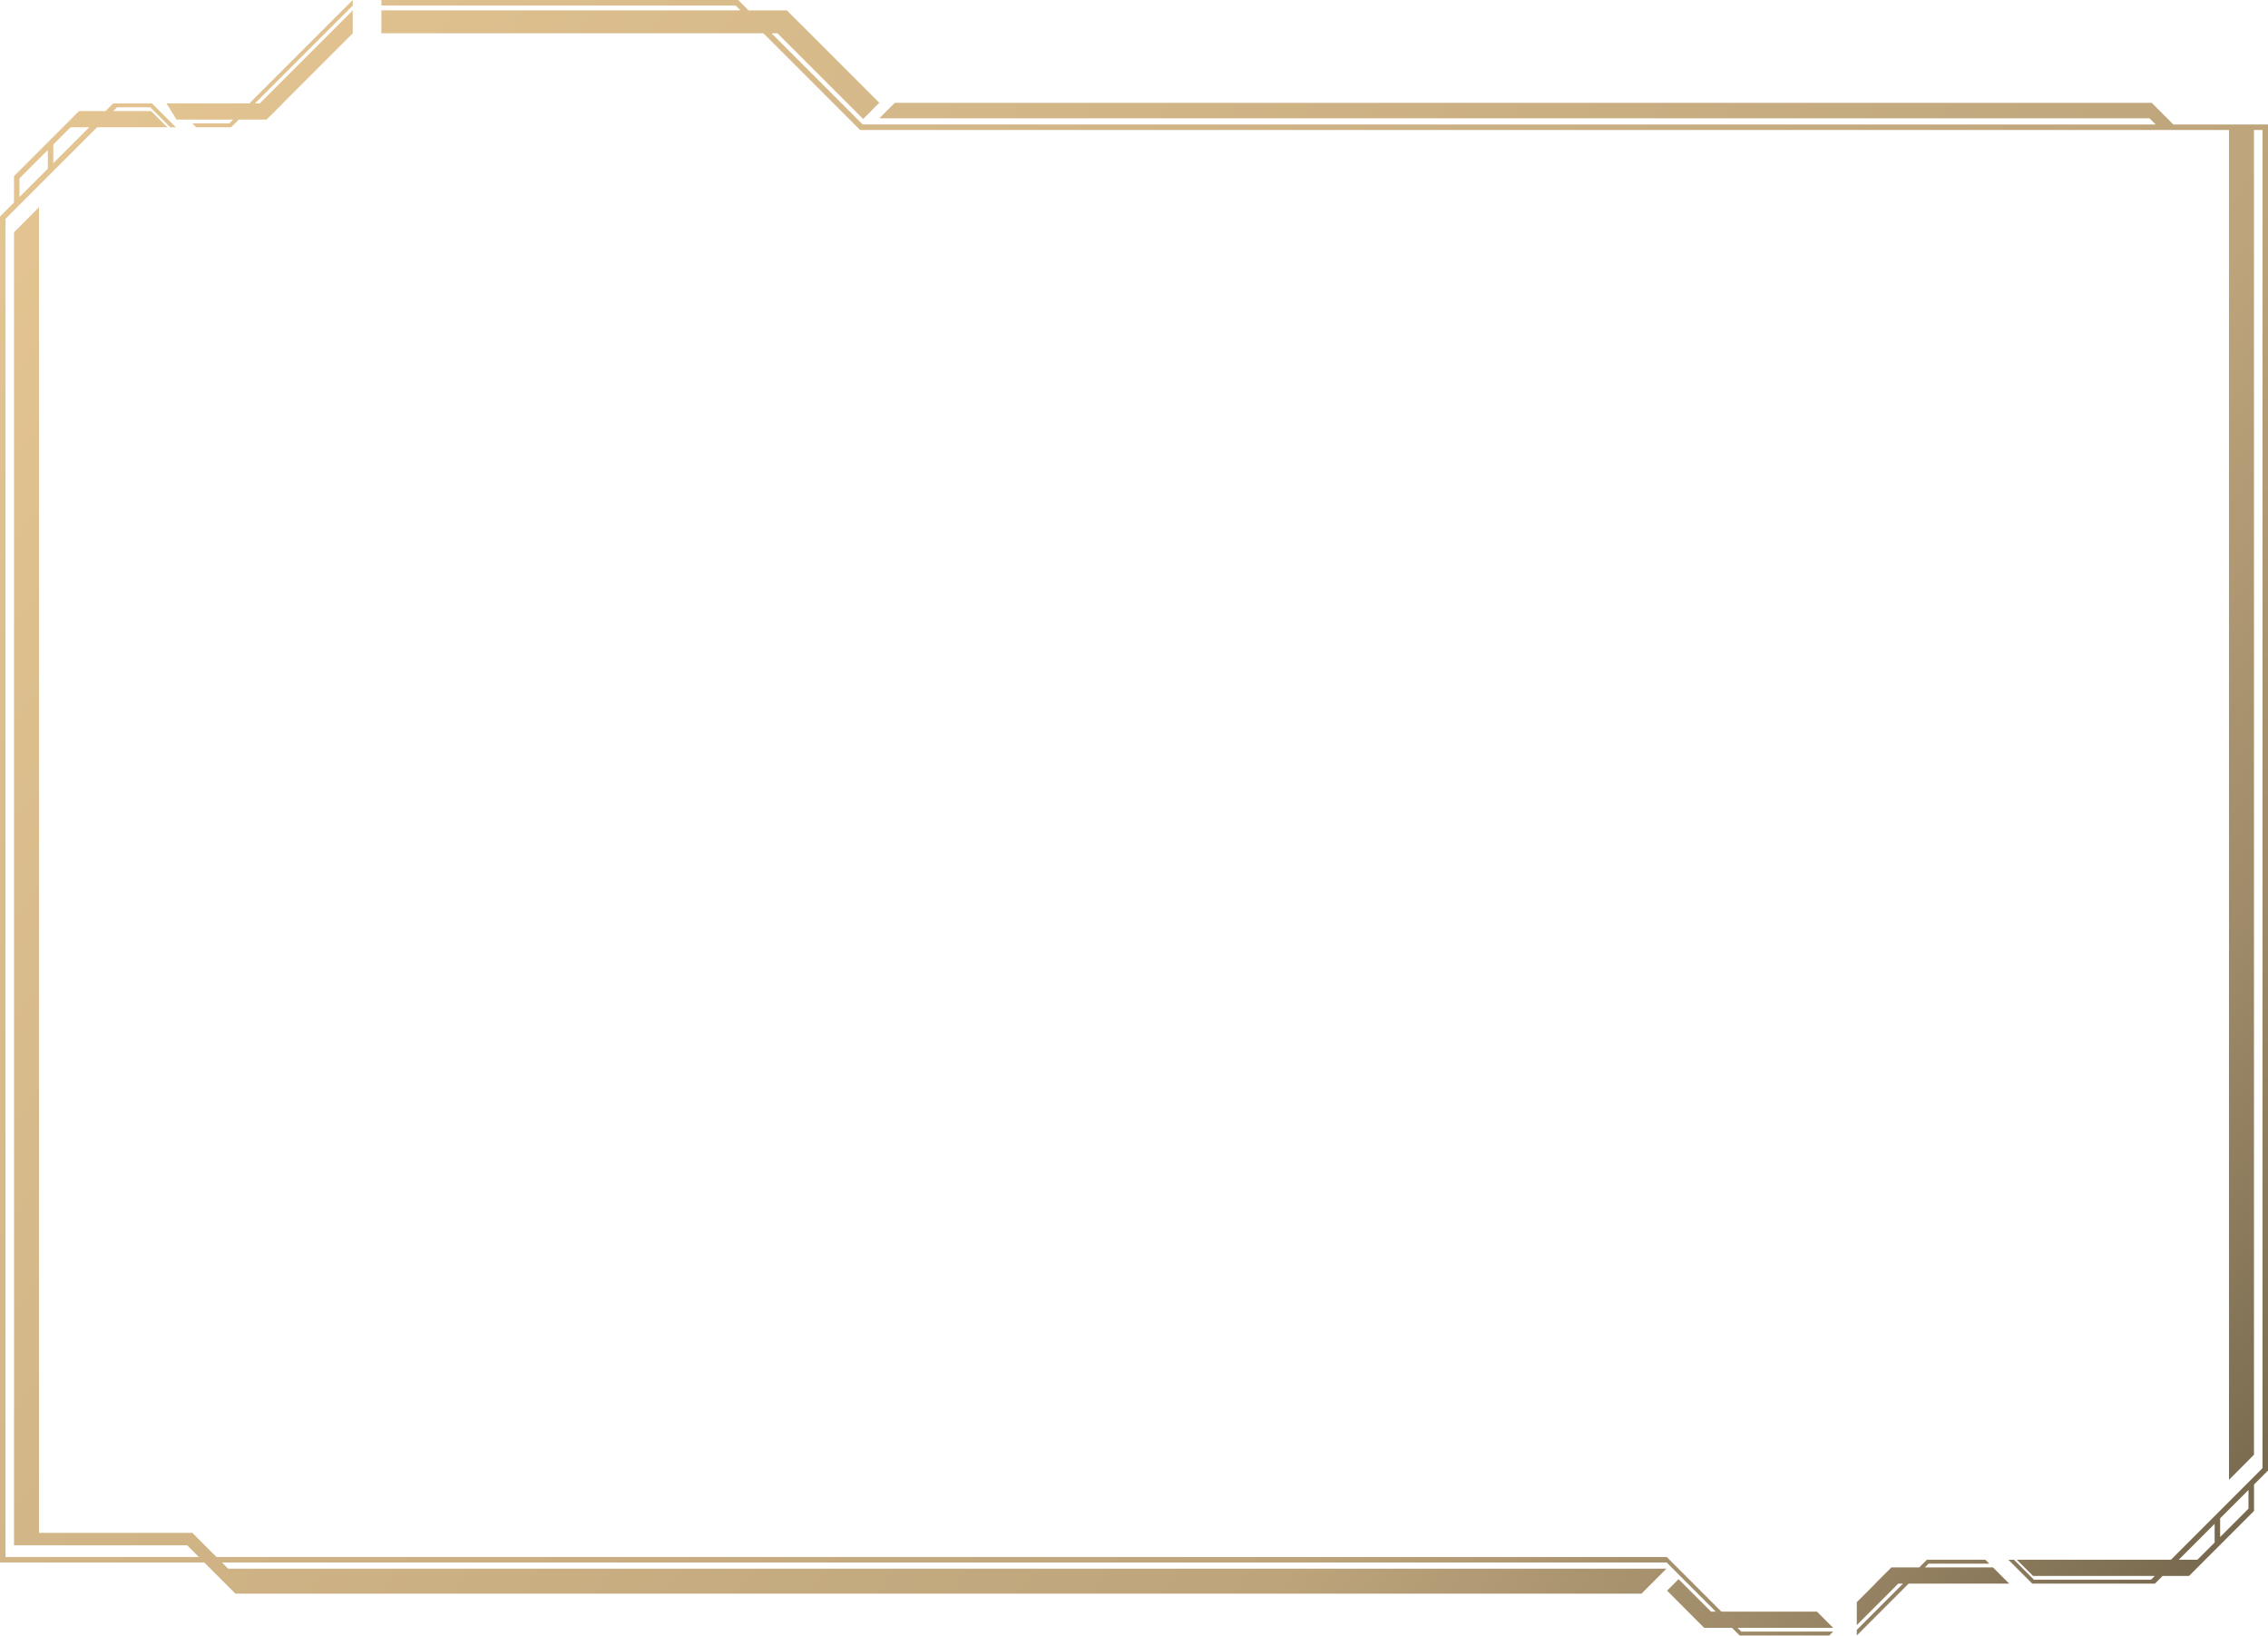
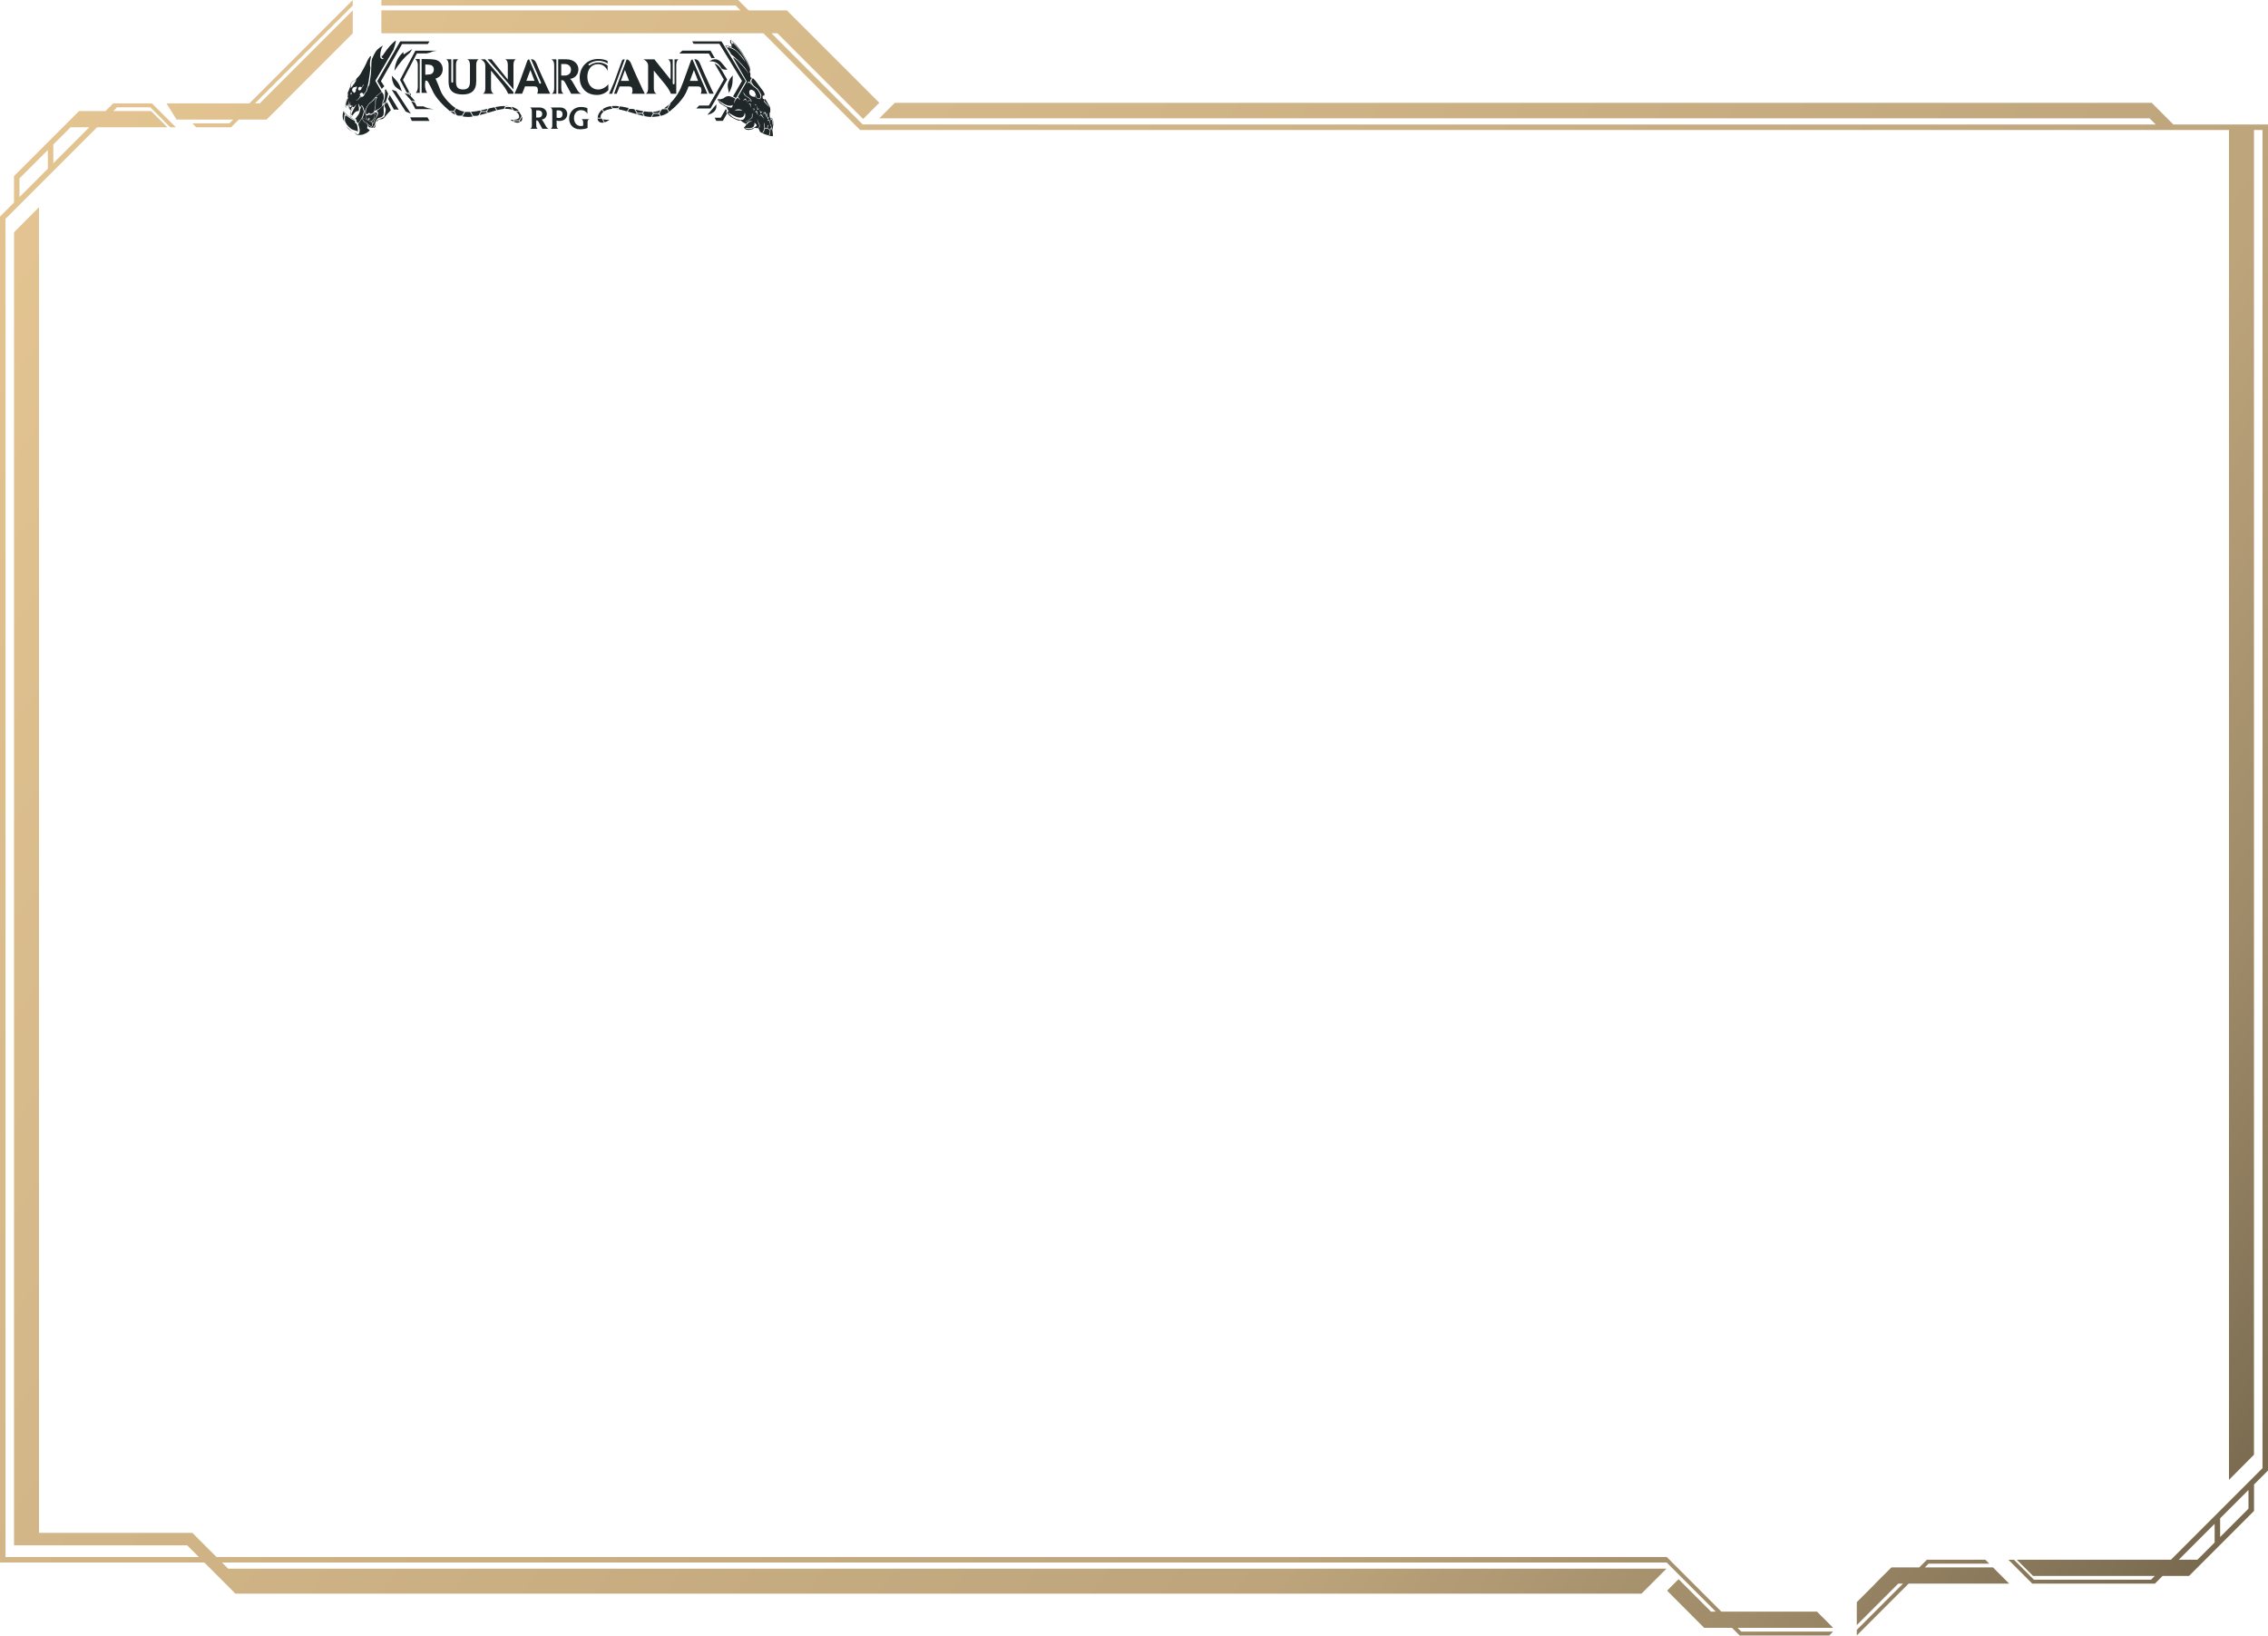
<svg xmlns="http://www.w3.org/2000/svg" xmlns:xlink="http://www.w3.org/1999/xlink" id="Layer_2" data-name="Layer 2" viewBox="0 0 816.84 588.94">
  <defs>
    <style>
      .cls-1 {
        fill: url(#linear-gradient-2);
      }

      .cls-2 {
        fill: none;
      }

      .cls-3 {
        fill: url(#linear-gradient-4);
      }

      .cls-4 {
        fill: url(#linear-gradient-3);
      }

      .cls-5 {
        clip-path: url(#clippath-1);
      }

      .cls-6 {
+         fill: #202729;
+       }
+ 
+       .cls-7 {
        clip-path: url(#clippath-3);
      }

-       .cls-7 {
+       .cls-8 {
        clip-path: url(#clippath-2);
      }

-       .cls-8 {
+       .cls-9 {
        fill: url(#linear-gradient);
      }

-       .cls-9 {
+       .cls-10 {
        clip-path: url(#clippath);
      }
    </style>
    <clipPath id="clippath">
      <polygon class="cls-2" points="89.81 37.23 59.97 37.23 63.59 43.07 83.98 43.07 82.63 44.42 69.26 44.42 70.67 45.84 83.24 45.84 83.24 45.82 85.99 43.07 96 43.07 101.87 37.23 101.8 37.23 127.04 11.99 127.04 3.74 93.55 37.23 91.82 37.23 127.04 2.01 127.04 0 89.81 37.23" />
    </clipPath>
    <linearGradient id="linear-gradient" x1="-14" y1="592.63" x2="-13" y2="592.63" gradientTransform="translate(563275.02 13267.96) rotate(90) scale(950.31)" gradientUnits="userSpaceOnUse">
      <stop offset="0" stop-color="#e4c592" />
      <stop offset=".71" stop-color="#bda47b" />
      <stop offset=".86" stop-color="#9f8b69" />
      <stop offset="1" stop-color="#75674d" />
    </linearGradient>
    <clipPath id="clippath-1">
      <polygon class="cls-2" points="693.98 561.66 691.23 564.41 681.21 564.41 675.34 570.25 675.41 570.25 668.74 576.92 668.74 585.17 683.67 570.25 685.39 570.25 668.74 586.9 668.74 588.91 687.4 570.25 723.63 570.25 717.8 564.41 693.24 564.41 694.59 563.06 716.45 563.06 715.03 561.64 693.98 561.64 693.98 561.66" />
    </clipPath>
    <linearGradient id="linear-gradient-2" y1="592.63" y2="592.63" gradientTransform="translate(563877.72 13007.39) rotate(90) scale(950.31)" xlink:href="#linear-gradient" />
    <clipPath id="clippath-2">
      <path class="cls-2" d="M814.86,44.83h-32.1l-7.8-7.8h-452.69s-5.58,5.58-5.58,5.58h457.48l2.23,2.22h-402.37v-.02h-63.33l-32.83-32.83h2.12l30.87,30.87,5.83-5.84L283.4,3.74h-13.79l-3.74-3.74h-128.51v2.01h127.62l1.72,1.72h-129.35v8.25h137.6l34.84,34.84h64.23s428.77-.01,428.77-.01v486.07l9-9.05V46.81h3.07v481.86l-32.97,32.97h-55.53s5.87,5.84,5.87,5.84h43.83l-1.35,1.35h-42.18l-7.18-7.18h-2.01s8.61,8.6,8.61,8.6h44.15s2.77-2.77,2.77-2.77h9.53s23.41-23.41,23.41-23.41h0s0,0,0,0v-9.52l5.04-5.04h0s0,0,0,0V44.83h-1.98M797.62,555.44l-6.2,6.2h-6.73l12.93-12.93v6.73ZM809.81,543.25l-10.21,10.21v-6.73l10.21-10.21v6.73Z" />
    </clipPath>
    <linearGradient id="linear-gradient-3" y1="592.46" y2="592.46" gradientTransform="translate(-562548.46 13065.5) rotate(90) scale(950.31 -950.31)" xlink:href="#linear-gradient" />
    <clipPath id="clippath-3">
      <path class="cls-2" d="M627.15,587.52l-1.35-1.35h34.43l-5.83-5.84h-34.43l-17.69-17.69-1.98-1.98H77.97l-8.7-8.7h0s0,0,0,0H14.05V74.6s-9,9.05-9,9.05v472.81h62.36l4.2,4.2H1.98V78.8l32.97-32.97h25.34s-5.87-5.84-5.87-5.84h-13.63l1.35-1.35h11.99l7.18,7.18h2.02s-8.61-8.6-8.61-8.6h-13.95s-2.77,2.77-2.77,2.77h-9.53S5.04,63.41,5.04,63.41h0s0,0,0,0v9.52L0,77.98h0s0,0,0,0v484.66h73.58l11.22,11.22h0s0,0,0,0h506.39l9-9H82.17l-2.22-2.23h520.31l17.69,17.69h-1.72l-11.68-11.67-4.13,4.13,13.35,13.38h10.02l2.75,2.75v.02h32.27s1.42-1.42,1.42-1.42h-33.08M19.21,52.04l6.2-6.2h6.73l-12.94,12.93v-6.73ZM7.02,64.23l10.21-10.21v6.73l-10.21,10.21v-6.73Z" />
    </clipPath>
    <linearGradient id="linear-gradient-4" y1="592.8" y2="592.8" gradientTransform="translate(-563018.08 13196.16) rotate(90) scale(950.31 -950.31)" xlink:href="#linear-gradient" />
  </defs>
  <g id="Layer_1-2" data-name="Layer 1">
    <g>
-       <g class="cls-9">
-         <rect class="cls-8" x="55.29" y="-17.69" width="76.44" height="81.21" transform="translate(20.16 85.28) rotate(-54.15)" />
+       <g>
+         <g class="cls-10">
+           <rect class="cls-9" x="55.29" y="-17.69" width="76.44" height="81.21" transform="translate(20.16 85.28) rotate(-54.15)" />
+         </g>
+         <g class="cls-5">
+           <rect class="cls-1" x="669.06" y="545.04" width="54.26" height="60.47" transform="translate(-177.85 802.59) rotate(-54.15)" />
+         </g>
+         <g class="cls-8">
+           <rect class="cls-4" x="47.01" y="-157.24" width="860.18" height="884.74" transform="translate(-33.45 504.82) rotate(-54.15)" />
+         </g>
+         <g class="cls-7">
+           <rect class="cls-3" x="-86.83" y="-116.05" width="833.88" height="858.27" transform="translate(-117 397.27) rotate(-54.15)" />
+         </g>
      </g>
-       <g class="cls-5">
-         <rect class="cls-1" x="669.06" y="545.04" width="54.26" height="60.47" transform="translate(-177.85 802.59) rotate(-54.15)" />
-       </g>
-       <g class="cls-7">
-         <rect class="cls-4" x="47.01" y="-157.24" width="860.18" height="884.74" transform="translate(-33.45 504.82) rotate(-54.15)" />
-       </g>
-       <g class="cls-6">
-         <rect class="cls-3" x="-86.83" y="-116.05" width="833.88" height="858.27" transform="translate(-117 397.27) rotate(-54.15)" />
-       </g>
+       <path class="cls-6" d="M210.03,44.03c0-.96-.59-1.1-.67-1.11h2.9c-.08.01-.64.14-.64,1.07v2.11c-.76.31-1.86.46-2.74.46-2.58,0-3.9-1.88-3.9-3.84,0-2.11,1.44-4.2,4.35-4.2,1.18,0,1.94.31,2.23.46v2c-.33-.64-1.07-1.32-2.34-1.32-1.45,0-2.49,1.15-2.49,2.85s1.03,2.88,2.44,2.88c.35,0,.62-.07.87-.15v-1.22Z" />
+       <path class="cls-6" d="M198.91,40.03c0-1.14-.57-1.3-.68-1.33h3.54c1.62,0,2.53,1.11,2.53,2.34,0,1.4-1.01,2.51-2.8,2.51-.37,0-.77-.06-1.03-.14v1.68c0,1.14.56,1.27.67,1.28h-2.83c.08,0,.6-.1.6-1.28v-5.08ZM200.47,42.36c.22.07.55.13.85.13.83,0,1.29-.58,1.29-1.4,0-.77-.49-1.34-1.37-1.34h-.77v2.61Z" />
+       <path class="cls-6" d="M191.54,40.04c0-1.16-.61-1.32-.7-1.34h3.38c1.81,0,2.72,1.11,2.72,2.25,0,1.05-.68,1.96-1.88,2.12.2.12.4.36.58.67l1.03,1.78c.44.76.89.85,1,.86h-2.34l-1.28-2.36c-.28-.52-.46-.66-.76-.66h-.16v1.74c0,1.13.5,1.27.59,1.28h-2.78c.08-.01.61-.12.61-1.28v-5.06ZM193.92,42.33c.98,0,1.37-.65,1.37-1.33,0-.65-.46-1.24-1.38-1.24h-.8v2.57h.81Z" />
+       <path class="cls-6" d="M256.25,32.08c-1.38-3.02-2.84-6.02-4.08-9.1-.47-1.16-1.06-1.68-2.1-1.67l5.4,12.44h1.6c-.3-.56-.6-1.17-.83-1.67" />
+       <path class="cls-6" d="M231.36,40.65l.35-.6c-.93-.15-1.88-.36-2.82-.58l.68,1.18h1.79Z" />
+       <path class="cls-6" d="M231.59,40.79l.6,1.04c.74.15,1.45.25,2.12.28h.15s.75-1.29.75-1.29l-.3-.52c-.95.03-1.93-.05-2.91-.2l-.4.69Z" />
+       <path class="cls-6" d="M235.42,40.99l-.65,1.12c.67-.02,1.6-.12,2.44-.23.16-.02.31-.05.47-.08l-.47-.81h-1.8Z" />
+       <path class="cls-6" d="M229.56,40.93l-.13.22c.82.23,1.62.44,2.4.61l-.48-.83h-1.8Z" />
+       <path class="cls-6" d="M235.91,40.22c-.23.03-.46.05-.7.06l.25.44h1.8l.6-1.04c-.62.26-1.27.46-1.95.54" />
+       <path class="cls-6" d="M216.35,42.28c-.16-.57.15-1.34.94-1.98l-.45-.79c-1.05.86-1.55,1.97-1.6,2.88h1.16l-.04-.11Z" />
+       <path class="cls-6" d="M220.45,39.2l.06-.1-.51-.88c-1.24.17-2.21.58-2.95,1.11l.46.79c.68-.47,1.66-.83,2.94-.93" />
+       <path class="cls-6" d="M240.2,39.04l.9-1.56h0c-.6.56-1.27,1.1-2.01,1.56h1.12Z" />
+       <path class="cls-6" d="M226.39,39.08l-.14-.23c-1.01-.23-2-.43-2.98-.55l-.46.8.17.3c.88.17,1.83.41,2.82.7l.58-1.01Z" />
+       <path class="cls-6" d="M238.61,39.31c-.1.05-.2.1-.29.15l-.81,1.4.49.86c1.02-.24,1.98-.69,2.83-1.33l-.63-1.08h-1.59Z" />
+       <path class="cls-6" d="M220.73,38.94h1.85l.4-.69c-.74-.08-1.46-.12-2.17-.09-.17,0-.34.02-.5.04l.43.74Z" />
+       <path class="cls-6" d="M216.75,42.77l-.14-.1h-1.39c.01.29.07.56.18.77.57.77,1.38.85,2.13.67l-.77-1.34Z" />
+       <path class="cls-6" d="M254.77,33.76l-5.37-12.36c-.28.06-.45.15-.57.47-.98,2.56-1.8,5.14-2.79,7.7-.56,1.46-1.08,2.89-1.95,4.2,0,0-1.04,1.81-2.79,3.52l.12.2-.98,1.69.61,1.05c2.06-1.64,5.29-4.61,6.54-8.03h0c.16-.35.29-.71.4-1.08h3.08c1.21,0,1.5.24,1.58,1.44.02.35-.16.85-.25,1.2h2.36ZM248.46,29.12c.48-1.3.94-2.53,1.45-3.91.54,1.38,1.01,2.62,1.51,3.91h-2.96Z" />
+       <polygon class="cls-6" points="226.62 38.94 226.67 38.94 226.62 38.93 226.62 38.94" />
+       <path class="cls-6" d="M222.56,39.22h-.79c.27.03.56.06.85.11l-.06-.11Z" />
+       <path class="cls-6" d="M226.64,39.22l-.55.95c1,.29,2.03.6,3.06.9l.17-.29-.81-1.4c-.23-.05-.46-.11-.68-.16h-1.18Z" />
+       <path class="cls-6" d="M219.52,43.1s-1.4.14-2.35-.15l.63,1.08c.94-.3,1.72-.93,1.72-.93" />
+       <path class="cls-6" d="M242.94,21.36v8.68c0,.18-.15.32-.32.32s-.33-.15-.33-.32v-8.68h-1.79c.17.04,1.02.26,1.02,2.05v5.27l-5.85-7.32h-3.95c.13.06,1.7.76,1.7,2.2v8.17c0,1.84-.82,2.01-.95,2.03h4.13c-.19-.02-1.12-.24-1.12-2.03v-6.31l4.15,5.06c1.53,1.86,1.99,3.28,1.99,3.28h1.94v-10.35c0-1.84.84-2.03.97-2.05h-1.6Z" />
+       <path class="cls-6" d="M225.02,21.35l-.46.05c-.28.06-.45.15-.57.47-.99,2.56-1.81,5.14-2.79,7.7-.54,1.41-1.86,4.2-1.86,4.2h1.11s4.56-12.41,4.56-12.41Z" />
+       <path class="cls-6" d="M231.41,32.09c-1.38-3.02-2.84-6.02-4.08-9.1-.39-.97-.88-1.5-1.63-1.63l-4.55,12.4h.95s.46-1.08.64-1.56h0c.16-.35.29-.71.41-1.08h3.08c1.21,0,1.51.24,1.58,1.44.02.35-.16.85-.24,1.2h4.67c-.3-.56-.6-1.17-.83-1.67M223.62,29.12c.48-1.3.94-2.53,1.45-3.91.54,1.38,1.01,2.62,1.51,3.91h-2.96Z" />
+       <path class="cls-6" d="M215.36,32.22c-2.35,0-3.82-2.01-3.82-4.61s1.51-4.52,3.76-4.52c1.75,0,2.96.99,3.54,2.44v-1.93c-.91-.69-2.04-1.11-3.27-1.11s-2.27.38-3.16,1.02c-.12.09-.28.07-.38-.03-.13-.13-.11-.35.04-.46.99-.71,2.2-1.13,3.51-1.13,1.21,0,2.33.36,3.27.97v-.9c-.59-.32-1.71-.73-3.33-.73-4.48,0-6.75,3.33-6.75,6.74,0,3.2,2.01,6.22,6.27,6.22,1.64,0,3.18-.73,4.06-1.73v-2.14c-.93,1.19-2.4,1.92-3.72,1.92" />
+       <path class="cls-6" d="M199.6,23.52v8.17c0,1.88-.86,2.05-.99,2.07h1.78v-12.4h-1.93c.15.04,1.14.28,1.14,2.16" />
+       <path class="cls-6" d="M202.15,31.69v-2.81h.26c.49,0,.78.22,1.23,1.06l2.07,3.82h3.78c-.19-.02-.91-.17-1.62-1.4l-1.66-2.87c-.28-.5-.61-.89-.93-1.08,1.94-.26,3.04-1.73,3.04-3.43,0-1.84-1.47-3.63-4.39-3.63h-2.88v12.4h2.06c-.15-.02-.95-.24-.95-2.07M202.13,23.05h1.28c1.49,0,2.24.97,2.24,2.01,0,1.1-.63,2.14-2.22,2.14h-1.3v-4.15Z" />
+       <path class="cls-6" d="M197.35,32.08c-1.38-3.02-2.84-6.02-4.08-9.1-.46-1.13-1.04-1.66-2.03-1.67l3.6,8.38c.07.16,0,.35-.16.42-.17.07-.36,0-.43-.17l-3.68-8.57h-.07c-.28.06-.45.16-.57.48-.98,2.57-1.81,5.14-2.79,7.7-.54,1.41-1.86,4.2-1.86,4.2h2.76s.46-1.07.64-1.56h0c.16-.35.29-.71.4-1.09h3.08c1.21,0,1.51.24,1.58,1.44.02.35-.16.85-.24,1.2h4.67c-.31-.56-.6-1.17-.83-1.67M189.57,29.11c.48-1.3.94-2.53,1.45-3.91.53,1.38,1.01,2.62,1.51,3.91h-2.96Z" />
+       <path class="cls-6" d="M182.89,23.4v5.27l-5.85-7.32h-1.43l9.32,10.84v-8.79c0-1.84.84-2.03.97-2.05h-4.04c.17.04,1.03.26,1.03,2.05" />
+       <path class="cls-6" d="M174.77,21.36h-1.67c.13.06,1.69.76,1.69,2.2v8.17c0,1.84-.82,2.01-.95,2.03h4.13c-.19-.02-1.12-.24-1.12-2.03v-6.31l4.15,5.06c1.53,1.86,1.99,3.28,1.99,3.28h1.94v-.57l-10.15-11.8-.02-.04Z" />
+       <path class="cls-6" d="M169.26,23.46v5.92c0,1.88-.65,2.83-2.46,2.83s-2.57-.74-2.57-2.83v-6c0-1.84.82-2.01.95-2.03h-1.99v8.1c0,.18-.15.32-.32.32s-.32-.15-.32-.32v-8.1h-1.96c.17.04.97.24.97,2.08v6.05c0,3.02,1.55,4.54,5.1,4.54,3.02,0,4.86-1.36,4.86-4.73v-5.85c0-1.9.91-2.09,1.04-2.1h-4.38c.19.04,1.08.26,1.08,2.1" />
+       <path class="cls-6" d="M175.67,40.62l-.27-.47.62-1.07c.7-.17,1.39-.33,2.09-.47l.65,1.13c-.99.25-2.03.56-3.09.88" />
+       <path class="cls-6" d="M184.53,39.52c-.59-.19-1.29-.31-2.09-.34-.05,0-.11,0-.16,0-.16,0-.32,0-.49.02l.38-.66h1.79l.57.98Z" />
+       <path class="cls-6" d="M183.51,38.26h-1.35l-.06-.11c.14,0,.28,0,.42.01.35.01.68.05,1,.1" />
+       <path class="cls-6" d="M179.05,39.67l-.65-1.12c1.14-.22,2.27-.38,3.36-.4l.15.26-.47.81c-.73.08-1.54.24-2.4.45" />
+       <path class="cls-6" d="M187.43,43.9l-.25-.44.85-1.48c.11.57.06,1.08-.12,1.45-.15.2-.31.35-.48.46" />
+       <path class="cls-6" d="M171.65,41.71h-1.21l-.83-1.44c1.09-.06,2.2-.24,3.32-.48l.21.36-.81,1.4c-.23.05-.45.11-.68.16" />
+       <path class="cls-6" d="M186.95,43.33h-1.8l-.12-.21c.82-.04,1.77-.23,1.94-.84.17-.6-.17-1.42-1.05-2.07h1.03l.9,1.56-.9,1.56Z" />
+       <path class="cls-6" d="M186.43,44.19c-.49,0-.98-.16-1.41-.35l.14-.24h1.79l.25.43c-.24.11-.5.15-.77.15" />
+       <path class="cls-6" d="M172.7,41.46l.67-1.15h1.8l.23.4c-.9.27-1.81.53-2.69.75" />
+       <path class="cls-6" d="M186.94,39.94h-1.45c-.17-.1-.36-.19-.57-.27l-.73-1.26c1.22.31,2.12.88,2.75,1.54" />
+       <path class="cls-6" d="M175.16,40.04h-1.77l-.17-.3c.81-.17,1.63-.37,2.44-.57l-.5.86Z" />
+       <path class="cls-6" d="M163.44,39.98l.62-1.07c-1.98-1.29-3.54-3.21-4.39-4.4-.43-.6-.78-1.26-1.04-1.95-.46-1.21-1.3-3.36-1.78-4.24.14-.06.39-.14.62-.25,1.01-.46,1.66-1.23,1.89-2.32.44-2.07-.76-4.05-2.94-4.31-1.51-.18-3.05-.18-4.58-.18v12.17h2c-.72-1.02-.94-2.59-.63-4.4.63-.13.85.3,1.09.69l1.18,2.28c.08.15.15.31.21.48,1.12,2.72,4.23,5.82,6.26,7.49h1.48ZM155.05,26.74c-.6.13-1.24.12-1.88.17v-3.7c.65.06,1.26.05,1.85.17.77.17,1.22.81,1.24,1.6.01.84-.44,1.58-1.2,1.75" />
+       <path class="cls-6" d="M184.77,43.72c-.57-.29-.97-.62-.97-.62,0,0,.34.03.8.03h.11l.2.34-.14.24Z" />
+       <path class="cls-6" d="M166.38,41.65h-1.35c-.18-.05-.37-.11-.55-.18l-.8-1.38.6-1.04c.9.56,1.89.98,2.94,1.14l-.84,1.46Z" />
+       <path class="cls-6" d="M168.73,42.11c-.53,0-1.28-.07-2.02-.16l-.08-.13.87-1.51h1.8l.9,1.55-.08.13c-.38.05-.76.09-1.12.11-.08,0-.18,0-.27,0" />
+       <path class="cls-6" d="M164.05,41.31c-.61-.26-1.18-.6-1.7-1.01l-.05-.04h1.15l.61,1.06Z" />
+       <path class="cls-6" d="M149.59,21.34c.72.54.89,1.31.89,2.14,0,2.48,0,4.96,0,7.44,0,.89-.03,1.77-.74,2.51h1.43v-12.17c-.5,0-1,0-1.5-.01l-.09.09Z" />
+       <path class="cls-6" d="M135.19,44.21c.27-1.23.91-1.67,1.22-1.75.31-.08,1.53-.25,1.71-1.16.18-.9.04-1.89.03-2.39-.01-.5.09-1.51.09-1.51,0,0-.1.61-.52.72-.08.27-.24.42-.3.47h0s0,0,0,0c-.07.06-1.23,1.01-1.85,1.36.17.04.4.18.56.53.28.59-.63,1.75-.63,1.75,0,0-.22.37-.53.98-.31.61-.25,1.04-.25,1.04h-.26s-.25.76-.25.76c-.02.05-.06.36-.24.51-.18.15-.36.1-.58,0-.23-.09-.64-.48-.64-.48l.07.05-.06-.04c-.22-.16-.4-.38-.56-.63l-.04.08.06.15.33.42.31.69c.04.07.16.14.42.11.26-.02.81.11.82.11.19-.14.86-.72,1.09-1.77" />
+       <path class="cls-6" d="M135.17,36.15c.09-.36.64-1.13.17-.91-.32.15-.29.27-.34.29-.18.22-.49.61-.52.64-.06.05-.51.46-.63.53-.12.08-.72.55-.81.66-.09.11-.29.29-.47.57-.18.28-.51.95-.55,1.02-.03.07-.22.49-.25.82-.03.32-.06.9-.02,1,.03.07.04.23.09.34.07,0,.24.04.45-.02.24-.07.56-.43.61-.47l.32.26c.38.4,1.1-.2,1.47-.53,0,0,.46-1.71.49-2.57.03-.87-.09-1.27,0-1.63" />
+       <path class="cls-6" d="M124.64,45.38c.57.88,1.43,1.65,2.34,2.02l.24.1c-.81-.36-1.35-.89-2.34-1.86-.09-.08-.17-.17-.24-.26" />
+       <path class="cls-6" d="M126.21,46.21c1.11.87,2.57.81,2.57,1.2,0,.1-.01.18-.02.25.08-.17.14-.46.11-.95-.09-1.57-.49-2.2-.49-2.2l-.5-.24c.07-.12,0-.46-.08-.76-.37-.15-2.07-.88-3.34-2.26,0,0-.71-.77-.72-1.1,0,0,2.04,2.4,3.94,2.95l-.03-.08h.02c-.87-.29-2.48-1.33-3.97-3.01,0,0-.61,1.86-.04,3.14l.28.54c-.16-1.06.07-2.04.11-2.27.06-.38.12-.33.23-.28.11.05.47.84.47.84-.71-.95-.54.9-.5,1.59.24.76.85,1.77,1.96,2.63" />
+       <path class="cls-6" d="M135.21,29.03s6.37-10.79,6.45-11.03c0,0,1.16-3.19.86-3.42-1.09.82-2.7,2.37-4.62,5.3,0,0-.31.62-.5.11v-.02c.03.79.18.8.6,1.07.52.34-.51.42-.92-.19-.41-.62.16-3.28.5-3.84.29-.49.46-.67.29-.58-.63.34-1.95,1.16-2.63,2.28-.86,1.4-1.07,2.34-1.24,2.45-.12.47-.22.97-.23,1.47-.03,1.57-.13,3.26-.19,4.02-.06.76-.37,2.17-.43,3.12-.05.95-.49,1.35-.59,1.5-.1.15-.32,1.04-.4,1.38-.09.34-.65.85-.65.85,0,0-.23.68-.45.98-.22.3-.98.54-1.06.58l-.36-.06c-.02.09-.12.3-.25.48-.13.18-.46.47-.72.59-.26.12-.47-.18-.47-.18.84.46,1.34-1.2,1.34-1.2.47.19.66.14.82.03-.11.02-.22.01-.34-.03-.35-.12-.52-.51-.4-.85.12-.35.51-.52.85-.4.34.12.52.5.4.84.25-.34.44-.91.44-.91.77-.38.67-1.36.88-1.74.21-.38.42-1.71.57-2.32.15-.62.67-4.85.67-4.85-.55-1.89.29-3.82.15-4.22-.14-.41-1.1,1.3-1.1,1.3v-.05c-.04.1-.08.2-.12.3-.67,1.7-2.45,4.76-2.57,4.94-.12.18-1.03,1.3-1.54,1.76l-.02.04h0s.17.08.19.19c0,.07-.07.22-.16.35-.06.09-.13.18-.18.23-.12.11-.39.64-.46.8-.07.16-.32.25-.39.42-.07.17-.42.75-.51.84l-.12.08c-.15.07-.38.13-.48.07-.14-.09.06-.27.06-.27,0,0,.27-.15.07,0-.2.15-.03.19-.03.19.12.02.23-.02.33-.1-.19-.37-.23-.82-.08-1.25.25-.7.95-1.11,1.66-1.03.25-.32.1-.44.1-.44v-.07s-.23.47-.23.47c0,0-.74-.16-1.35.61-.61.77-.34,1.54-.34,1.54,0,0-.23.09-.28.25-.05.16-.13.37-.2.6-.07.23-.55,1.38-.6,1.44l.05.42.04.4c-.03.06-.19.41-.06.74l.13.33s-.49.26-.92,1.15c-.43.89-.44,1.56.15,2.27,0,0,.26-.82.8-1.23,0,0-.32,1.2.83,2.32,0,0,.09.07.18-.47.1-.54.39-.9.39-.9l.21.46s-.34.38-.56.76c-.21.38-.42,1.11-.37,1.38.01.07-.05.89.36.98.4.08.32-.85,1.95-2.03,0,0,.98.44,1.2-.34,0,0,.11-.06.08.12-.03.18-.37,1.18-.56,1.43-.19.24-1.15,1.59-1.45,1.82.06-.02.21-.09.31-.2.12-.14.09-.06.23.11.13.16.27.95.28,1.21.06-.14.15-.24.25-.15.05.05.13.2.21.42.38-.41,1.23-1.75,1.5-2.38.29-.68.57-1.86.58-1.94,0-.08-.38-1.23-.53-1.61-.15-.38-.31-.47-.36-.23-.04.2-.31.75-.42.97-.01.15-.05.22-.07.28-.04.11-.14.28-.37.5-.23.22-.76-.07-.76-.07.63.04.73-.18.77-.64.04-.46-.32-2.07-.32-2.07,0,0,.58.77.69,1.4l.03.2c.12-.29.36-.74.42-.85.08-.16.23,0,.46.17.23.18.62,1.52.68,1.89.06.38-.59,2.15-.59,2.15h-.11c-.06-.05-.11-.04-.16.05-.05.09-.04.36-.04.36l-1.33,2.01h-.02c.25.71.54,1.85.54,2.11,0,.36-.07,1.39-.31,1.44-.24.05-.51.3-.73.17-.21-.13-.56-.53-.29-.47,0,0,.12.07.25.06-.4-.09-.72-.18-1.02-.29.61.25.55.24.55.24l.02.12c.05.07.33.51.5.54.17.03,1.53.12,2.24-.13.71-.25,1.37-.57,1.79-.94.42-.37.8-.56.45-.78-.35-.22-.81-.45-.77-.65.04-.2.17-.79.18-.83l.16.13-.09-.19c-.08-.1-.38-.5-.39-.59,0,0-1.61-.8-1.69-2.25.06-.3.12.08,1.17.54.03.05-.62-.22-.91-.39l-.13.09c.03.22.19.65.64,1.12.64.68.93.89.93.89l.09-.11c-.4-.64-.62-1.4-.63-1.5-.02-.2.2.04.2.04h-.02s-.1.15-.1.15c.37,1.26,1.19,1.82,1.58,2.11.19.11.38.22.48.22.22,0,.41-.56.44-.79.03-.21-.36-.78-.43-.89-.56.2-1.02-.23-1.02-.23.68.23.93.15,1.3-.12.36-.27.77-1.08.77-1.15,0-.08.09-.62.19-.96.1-.34-.09-.4-.28-.38-.18.02-.25.02-.14-.05.1-.07.38-.03.56.04.18.07.11.1-.03.35-.14.25-.17,1.01-.21,1.11-.04.1-.47,1.1-1.06,1.37.11,0,.14.06.34.38.24.4.4-.2.4-.2,0,0,.21-.8.51-1.21.3-.41.74-1.39.77-1.55.03-.16.08-.43-.08-.63-.15-.19-.44-.14-.59-.11-.15.04-1.03.66-1.29.82-.26.16-.4.06-.53,0-.13-.05-.4-.08-.64.08-.25.15-.27.12-.35.12l-.36.12v.02c-.04.1-.02.36-.03.39,0,.03-.03.15-.02.27.01.12.05.39.26.65l.06.09c-.05-.1-.09-.22-.1-.36l-.04-.3s.31,1.06.54.69c.05-.22.13-.57.12-.71,0,0,.15.44.25.64l-.19.27h-.22c-.04.08-.08.16-.1.13l-.08-.09c-.06-.05-.28-.26-.36-.41-.09-.17-.25-.45-.24-.66.02-.21.06-.5.1-.69l-.24-.34s-.46-1.16.15-2.25c.61-1.08.51-.97.95-1.52.44-.55.82-.64,1.2-1.06.39-.42.94-1.01,1.11-1.28.17-.28.78-.78.78-.78l1.56-1.3-2.25-3.91ZM129.04,31.72c.13-.37.54-.56.91-.43.16.06.25.11.33.24l.08-.15c.37-.83.54-.96.54-.96l.1.11s-.65,1.02-.77,1.26c-.13.24-.27.67-.54.7-.28.02-.63.1-.63.1,0,0,.08-.03.21-.1-.24-.18-.33-.47-.22-.77M126.87,32.01c.19-.53.78-.8,1.3-.61l.2.1c-.03-.1-.1-.18-.25-.24l-.08-.04c.08-.09.29-.17.39-.06.1.11.12.29.09.37l-.02.06c-.05.12-.15.36-.18.41-.04.06-.16.16-.16.26,0,.1.03.26.01.35-.02.1-.05.33-.09.38l-.26.28-.07.09c-.09.09-.25.15-.4-.12-.44-.23-.65-.76-.48-1.24M126.24,33.63c.04-.12.14-.21.26-.23-.11-.07-.12.02-.12.02l.11-.15.14.13.03.18c-.02.12-.06.34-.14.49l-.16.18s.04-.09.09-.21c-.16-.07-.25-.25-.19-.42M124.8,38.12c-.09.17-.2.44-.2.49-1.04-1.17.15-2.62.81-3.27-1.43,2.35-.61,2.78-.61,2.78M126.32,39.6c-.02.12-.1.13-.1.13-1.3-1.18-.54-3.47-.54-3.47-.18,1.54.09,2.67.33,3.08.24.41.35,0,.35,0,0,0,0,.13-.04.26M126.93,41.39s-.32.88-.61.49c-.29-.39-.05-1.66.26-2.22.09-.16.28-.41.5-.67-.08-.06-.08-.19-.21-.49-.08-.17-.09-.27-.09-.32-.19.16-.39.31-.48.37-.2.14-.25.11-.25.11-.46-.26.18-2.06.18-2.06-.48,2.4,1.03,1.19,1.03,1.19,0,0-.22.18-.45.36.35.89.72.24.72.24,0,0-.05.09-.12.21.49-.55,1-1.08,1-1.08-2.97,4.96-1.49,3.88-1.49,3.88M132.79,42.25v.02s.3.48.3.48c.07.09.27-.15.27-.15,0,0-.06.13-.12.25-.06.12-.1.11-.1.11l-.09-.08s-.26-.52-.27-.63" />
+       <path class="cls-6" d="M138.13,34.07l-.59-.99c-.18.13-.89.67-.9.69l-.75.66-.45.38-.31.4c.2-.14.47-.36.63-.23.22.18-.25.57-.37,1.01-.12.44-.08.94-.07,1.12.01.18.06,1.23-.41,2.84.35-.17,2.11-1.03,2.53-1.46.05-.16.14-.48.22-.74.12-.37.1-.69.1-.93s.14-.48.31-.82c.17-.34.21-.56.19-.78-.01-.16-.09-.68-.13-1.15" />
+       <path class="cls-6" d="M139.39,36.73c-.06.11-.12.21-.19.29-.32.39-.66.66-.66.66,0,0,.25-.64.44-1.06s.68-2.32.77-2.71l.02-.24-.82-1.55-.18.15-.17.1c.13.06.03,1.41,0,2.49-.03,1.07-.41,1.48-.53,1.76-.07.19-.17.51-.24.83.08-.07.7-.63.85-.91,0,0-.48,1.13-.1,1.92.38.79.48.98.17,2.08-.31,1.1-.1,1.32-.59,1.65-.49.33-2.42.91-2.5,1.34-.09.42-.7,2.56-1.53,2.5h0s-.26-.07-.54-.09c.14.02.32.05.36.07.08.03.15.09.4.05.25-.04.67-.02.77-.38.1-.36.34-1.75.48-1.81.13-.07.61-.76,1-.85.39-.09.87-.1,1.09-.15.22-.05.72-.45,1.07-.95.21-.31,1.25-1.45,2.01-2.27l-1.4-2.91Z" />
+       <path class="cls-6" d="M278.5,44.87c.04-.55-.01-1.1-.12-1.64-.06-.28-.19-.51-.44-.66l-.14-.12-.1-.08-.12.07v.22s-.06.12-.06.12l-.08-.1c-.15-.35-.22-.71-.25-1.09-.03-.3-.03-.61,0-.91l.1-.13.11-.19c-.02-.25.04-.49.05-.74.01-.31-.01-.61-.13-.89l-.02-.08c0-.14-.06-.24-.13-.34-.09-.12-.14-.25-.21-.38-.08-.17-.17-.34-.3-.48l-.06-.11c-.07-.22-.19-.41-.32-.6-.07-.1-.18-.28-.23-.39-.06-.1-.12-.2-.2-.29l-.07-.12-.1-.16c-.09-.1-.24-.09-.33.02l-.04.05h-.1s-.03-.07-.03-.07c-.05-.11-.12-.17-.25-.18-.16-.02-.21-.08-.23-.24v-.1c-.09-.25-.03-.49,0-.73l.02-.07.14-.06.1.06c.13.07.25.02.29-.12.03-.11.06-.23.12-.33v-.18c-.09-.26-.23-.49-.34-.74-.05-.11-.11-.21-.18-.3-.36-.44-.68-.92-1.04-1.36-.44-.55-.85-1.13-1.25-1.71l-.05-.06c-.15-.12-.23-.3-.34-.46l-.05-.06c-.24-.22-.44-.47-.65-.71-.09-.1-.18-.19-.31-.23l-.04.02c-.19.05-.48.69-.53,1-.06.31.84,1.45.84,1.45-.23-.06-1.07-1.1-1.22-1.29-.16-.19.29-.99.37-1.08.04-.04.18-.13.32-.2l-.24-.06c-.16-.02-.27-.1-.31-.26l-.06-.16-.07-.24c0-.1,0-.2.02-.29.1-.39,0-.76-.18-1.1l-.08-.15.02-.12.03-.03c.21-.18.11-.9.04-1.16-.23-2.17-4.44-8.75-6.96-10.1-.09-.05-.15,0-.13.09l.03.2c-.11.34-.05.71.19.97.26.27.26.56.28.85,0,.11.01.22.01.33l-.1.07c-.18-.06-.35-.14-.51-.22-.21-.11-.43-.16-.66-.19-.24-.03-.47-.06-.71-.09l-.26.02-.02.05c.08.15.19.28.3.41.15.17.3.34.43.52.08.1.15.21.21.33l.09.11.19.22c.13.23.28.44.43.65.1.14.2.28.26.46h-.01s.19.33.19.33c.71.48,3.64,3.19,5.03,4.99,0,0,1.07,1.42,1.26,2.1,0,0-.43-.82-1.27-1.83-1.39-1.66-3.48-3.89-4.36-4.15l4.97,8.67-3.22,5.64.21.08c.14.09.57.74.54,1,0,0-.45-.61-.57-.73-.05-.05-.2-.1-.34-.09l-.32.51-.15-.08c-.28.51-.73,1.4-.77,1.53-.06.17.13-.73.25-1.02.05-.13.19-.37.34-.6l-1.6-.81c.14.1.26.19.32.23l.05.03-.05-.03c-.21-.12-1-.51-1.52-.36-.7.15-1.03.37-1.15.51l-.06.1.06-.1-.18.07c-.15.19-.35.31-.59.34-.13.02-.27.04-.39.1-.14.07-.3.09-.45.09-.23,0-.47-.03-.7,0h-.1s-.1-.03-.1-.03l-.06.11.05.09c.18.3.37.6.54.9.15.27.37.45.63.61.27.16.53.33.8.49.21.13.42.27.64.4.14.08.3.12.45.16.13.03.21.09.25.22.07.2.15.4.24.59.13.27.28.52.47.74.07.08.06.09-.04.11-.1.02-.2.04-.3.06-.1.02-.16.11-.15.21.03.25.12.48.27.7.27.38.6.7.98.96.27.19.55.35.83.5.2.1.39.21.59.31.28.13.57.26.86.37l.23.11c.14.06.28.08.43.05.11-.02.21-.04.32-.07.17-.05.3.01.41.13.16.16.35.31.53.45.32.24.66.45,1.04.58l.21.13.03.12-.03.23c-.01.11-.05.22-.12.31-.08.1-.16.2-.26.28-.12.09-.2.22-.32.32l-.03.19.08.07c.16.14.32.29.49.43l.28.12c.11,0,.22.02.32.05.28.09.56.09.85.04.2-.04.4-.09.6-.16l.16-.04c.14,0,.26-.04.36-.12.17-.13.36-.24.54-.36l.11-.07h.23s.11.05.11.05c.16,0,.32.05.48.07.13.01.25.01.38,0,.18-.02.25.02.31.19.09.24.2.48.31.72l.07.19c.05.17.16.29.31.37l.16.08c.3.17.61.3.91.47.2.11.42.18.64.25.27.09.55.17.82.26.13.04.27.07.4.13.1.04.2.08.3.11.21.06.43.09.65.1.09,0,.18,0,.28.02.1,0,.19,0,.27-.08l.02-.06c-.04-.36-.08-.71-.09-1.07-.02-.29-.07-.58-.12-.86-.02-.1-.01-.19.01-.28.15-.58.25-1.17.3-1.77M277.43,44.36l-.13.37s.1-.62-.23-1.2c-.1-.17-.32-.2-.46-.06-.1.1-.2.21-.27.32,0,0,.26-.46.37-.76l.14-.03c.2.21.62.73.57,1.37M276.09,40.98l.15-.14c.14.84.24,1.86.68,1.41-.03.09-.21.39-.33.59l-.14-.03c-.09-.56-.36-1.83-.36-1.83M275.11,36.34c.04-.12.05-.28.29-.43,0,0-.18.28-.11.4.07.12,1.19,1.34,1.42,1.68.23.34.28.38.27.54,0,0-.66-.78-1.17-1.26-.51-.48-.74-.8-.69-.93M276.03,40.57l-.14.29-.05-.11.2-.18ZM275.12,40.73l-.09.09c-.03-.1-.1-.6-.1-.6.05.21.19.51.19.51M275.38,40.31s.57-.13.69,2.13c0,0-.49-1.69-.59-1.76-.1-.06-.57.62-.95.86,0,0,.82-.87.85-1.24M274.6,40.03c-.12.25-.42.6-.57.73l-.12-.03-.11-.32c-.05-.1-.21-.83-.21-.83l.38.68c.04.1.17.12.25.05l.38-.28ZM264.7,18.08c-1.31-.72-2.98-1.54-2.5-.66,0,0-.75-.74-.7-.83.05-.09,1.7.23,3.11,1.2,1.41.97,3.08,2.86,3.83,4.57,0,0-2.43-3.56-3.74-4.28M264.18,15.67c-.18-.17-.48-.04-.47.22l.02.34-.49-1.32c-.04-.16.15-.27.27-.16,1.27,1.21,5.31,5.47,6.54,9.96,0,0-1.98-5.29-5.86-9.03M269.4,29.56c.11-.14.44-.29.72.02.28.32,1.19,1.07,1.4,1.3.21.23,1.3.97,1.52,1.31.23.35,1.07,1.67,1.13,2.05.06.38-.05.88-.36,1.3-.32.41-1.14-.16-1.14-.16h0c-.19-.12-.26-.23-.32-.3-.06-.08-.21-.47-.29-.77-.04.11-.11.21-.2.29l-.14.09c.13.03.24.06.28.12.14.18.23.39.03.21-.19-.18-.31-.12-.56-.17-.12-.02-.25-.04-.43-.1-.21-.05-.43-.17-.62-.34l-.06-.04c-.6-.42-.51-1.03-.5-1.41.02-.39.3-.46.42-.6.13-.15.49-.09,1.13.29.64.38.84,1.67.96,2.11.04.17.15.33.27.46.27.18.85.33.95.29.1-.05.19-.42.32-.66.13-.25-.13-.68-.23-1-.09-.33-.59-1.11-.83-1.45-.24-.33-1.29-1.11-1.42-1.21-.14-.1-1.07-.96-1.51-1.4-.44-.44-.98.68-.95.62.03-.07.3-.7.4-.84M273.44,39.01c-.08.15-.42.43-.59.54l-.1-.05c0-.1,0-.3-.03-.4-.06-.17,0-1.06,0-1.06l.21,1.22.51-.25ZM271.94,37.77l-.25-.46c.3.42.46.49.54.51l.25-.1c-.02.09-.12.21-.19.23h-.33s-.02-.17-.02-.17ZM271.36,39.25l-.56-.04.88-.11.07.09c-.07.2-.29.73-.28.81l-.04-.17s.06-.21.09-.36c.03-.11-.05-.21-.16-.22M267.72,32.83c.11.58.39.99.68,1.36.29.37,1.17.85,1.4,1.02.23.17.71.6.73.76.01.11.15.38.23.52l.04.07.02.03-.07-.06c-.25-.14-1.4-.7-1.63.61,0,0,.03-.74.45-.93.3-.13.72-.06.99.1l-.16-.26c-.08-.18-.2-.29-.64-.64s-1.01-.63-1.55-1.13c-.53-.5-.48-1.44-.48-1.44M270.43,38.81s-.27-1.25-.36-1.36c-.09-.1-.76.05-.76.05.14-.05.56-.2.77-.28l.19.09c.14.42.17,1.47.16,1.49M268.62,35.49s.08.45.12.67c.04.22.1.58.1.58l-.34-.92-.97.47s.88-.89,1.08-.8M265.01,39.57c.05-.12.92-.29,1.46-.17.54.12.96.4.96.4,0,0-1.07-.11-1.76-.08-.68.04-.76.07-1.21.09-.08,0,.49-.12.54-.24M258.58,35.9c4.02,3.36,5.36,1.85,5.36,1.85-.14,1.01-.61,1.05-.61,1.05-3.4-.65-4.75-2.91-4.75-2.91M267.49,43.16c-3.77.15-5.29-2.74-5.29-2.74,6.11,4.25,6,.18,6,.18,0,0,.32.3.18,1.28-.13.98-.9,1.27-.9,1.27M268.15,43.93s1.88-.8,2.46-1.53c0,0,.19,0,.21-.32.02-.32.02-1.16.02-1.16l.17-.07-.02,1.43-.29.29s-1.49,1.15-2.55,1.37M270.96,43.69s-1.05.08-1.38.44c-.33.36-.62.57-.76.93,0,0-.02-.49.02-.58.04-.09.57-.79,1.16-.85.6-.07.95.07.95.07M272.48,45.31c-2.54,2.15-4.37.66-4.37.66,4.23.95,3.6-1.78,3.6-1.78.98.65.77,1.13.77,1.13M272.56,40.34l-.22-.03c-.1.08-.26.07-.48.16,0,0,.46-.32.48-.61,0,0,.21.11.34.3.13.19.11.41.16.66.05.25.11.43.19.52,0,0-.29-.14-.35-.33-.05-.17.05-.38-.13-.67M273.6,45.62c-.06.19-.31.48-.29.46l-.07-.14s.05-.07.12-.16c.06-.09.1-.33.12-.53.02-.2-.32-.95-.39-1.07-.07-.12-.48-1.54-.48-1.54,0,0,.47,1.11.56,1.36.09.25.31.67.37.85.06.17.12.58.06.77M274.05,41.51c-.16-.07-.84.48-.84.48.14-.14.53-.54.73-.75h.27c.4.4,1.02,1.6,1.03,1.62,0,0-1.02-1.29-1.18-1.36M277.9,46.55c-.01-.14.04-.34-.03-.38-.06-.03-.35.46-.45.65l.07.23c-.04.17-.18,1.36-.31,1.6l-.06.13-.19-.06s.41-1.36.38-1.66c-.04-.3-.72-.67-.93-.73-.21-.06-.76-.15-.84-.07s-.29.83-.35.94-.23.43-.27.47l-.17.21-.16-.08s.64-1.04.65-1.47c0-.15.04-.23.08-.28-.09-.2-.28-.82-.21-1.1.08-.32-.06-.62-.06-.62.17.1.2-.04.21-.03.02,0,.06.54.02.78-.03.21.14.76.18.9l.12.03c.07.03.49.05.71.09.03-.1.05-.28.1-.49.06-.28.21-.65.21-.65.05.15.2.1.2.1,0,0-.18.41-.26.6-.05.12-.09.35-.11.49.21.08.67.36.77.45l.12.12c.08-.17.25-.53.3-.61l.16-.15c0-.13-.04-.43-.12-.59-.11-.21-.13-.38-.33-.51,0,0,.09-.06.13-.18,0,0,.33.52.37.72.03.17.05.39.04.52h.1c.06.04.07.52.1.64.03.12,0,.33.03.43,0,0-.17-.29-.18-.43M278.16,45.02s.3-1.2-.24-1.96h-.19c-.07.09-.17.24-.28.43,0,0,.16-.51.21-.8l.16-.06c.23.2.66.52.59,1.78,0,0-.05.4-.26.61" />
+       <polygon class="cls-6" points="137.2 29.23 144.81 15.85 154.07 15.85 154.68 14.9 144.13 14.9 135.86 29.22 137.47 32.01 138.41 31.06 137.2 29.23" />
+       <path class="cls-6" d="M147.69,42.25c.25.4.46.83.61,1.29h6.38l-.74-1.29h-6.24Z" />
+       <path class="cls-6" d="M139.8,35.7l2.08,3.77c.24-.03.47-.04.72-.04.34,0,.67.03.99.08l-3.26-5.32-.53,1.51Z" />
+       <polygon class="cls-6" points="147.99 40.95 146.12 40.17 141.09 32.33 142.65 32.81 147.99 40.95" />
+       <path class="cls-6" d="M148.46,17.67c-.45.66-.65,1.19-1.04,1.5-2.16,1.79-3.81,3.99-5.35,6.32.21-2.61,1.13-4.88,3.19-6.76.03.27.05.45.1.89,1.01-.64,1.91-1.21,3.1-1.95" />
+       <path class="cls-6" d="M144.73,32.87c-.34-1.04-.74-2.14-1.37-3.07-.63-.93-1.5-1.71-2.26-2.56l.21,1.76c.24.74.5,1.57,1.01,2.12.67.71,1.6,1.19,2.42,1.76" />
+       <path class="cls-6" d="M254.77,41.37c1.15-1.37,2.19-2.59,3.21-3.8.29,1.93-.73,3.2-3.21,3.8" />
+       <path class="cls-6" d="M263.91,27.18c-.06,1.1,0,2.22-.2,3.28-.21,1.07-.68,2.09-1.16,3.03-.16-.95-.47-1.9-.45-2.85.02-.72.4-1.46.75-2.13.27-.52.74-.95,1.05-1.34" />
+       <path class="cls-6" d="M255.49,22.09c2.09-.14,3.35.74,4.3,2.42.3.53,1.35.63,2.18.59-.66-.79-1.33-1.57-1.98-2.38-1.25-1.57-2.79-1.84-4.5-.64" />
+       <path class="cls-6" d="M256.26,20.96c.41-.08.8-.1,1.18-.03l-1.55-2.7h-10.17l-1.04,1.04h10.61l.97,1.69Z" />
+       <path class="cls-6" d="M257.34,22.83l3.36,5.82-5.41,9.37h-3.49l-1.04,1.04h5.13l6.01-10.41-2.28-3.94c-.62-.88-1.36-1.52-2.29-1.88" />
+       <path class="cls-6" d="M261.72,39.66c-.06-.11-.18-.23-.35-.37l-1.78,3.09h-2.21c.23.35.42.74.56,1.15h2.38l1.59-2.76c-.66-.35-.02-.75-.2-1.11" />
+       <path class="cls-6" d="M259.85,14.9h-10.55l.51.86h9.27l8.16,13.36-3.23,5.59c.44.23.82.47,1.05.62l3.53-6.11-8.74-14.32Z" />
+       <path class="cls-6" d="M149.61,39.29h6.64c-.27-.03-.54-.07-.82-.11-.72-.1-1.43-.24-2.11-.51-.28-.11-.55-.24-.82-.37h-2.38l-.73-1.39-1.3-.5,1.51,2.87Z" />
+       <polygon class="cls-6" points="148.13 36.27 149.52 36.44 147.44 34.09 145.71 33.52 148.13 36.27" />
+       <path class="cls-6" d="M147.55,33.76l.42.81.03-.49-.18-.51s-.14.1-.26.19" />
+       <path class="cls-6" d="M146.9,33.76l.21.13c.05-.11.1-.22.12-.27l-.22-.13-.11.27Z" />
+       <path class="cls-6" d="M149.61,18.23l-5.54,10.53,2.33,4.42.56.35.11-.27.27-.27-.15-.28-1.32-2.51-.75-1.42,5.02-9.54h3.52c.43-.12.88-.2,1.3-.34.37-.13.71-.35,1.1-.44.21-.05.45-.08.67-.09h.21s0,0,0,0l.08-.06.09-.06h-7.49Z" />
+       <polygon class="cls-6" points="147.23 33.45 147.26 33.43 147.46 33.93 147.47 33.12 147.1 33.23 147.23 33.45" />
    </g>
  </g>
</svg>
